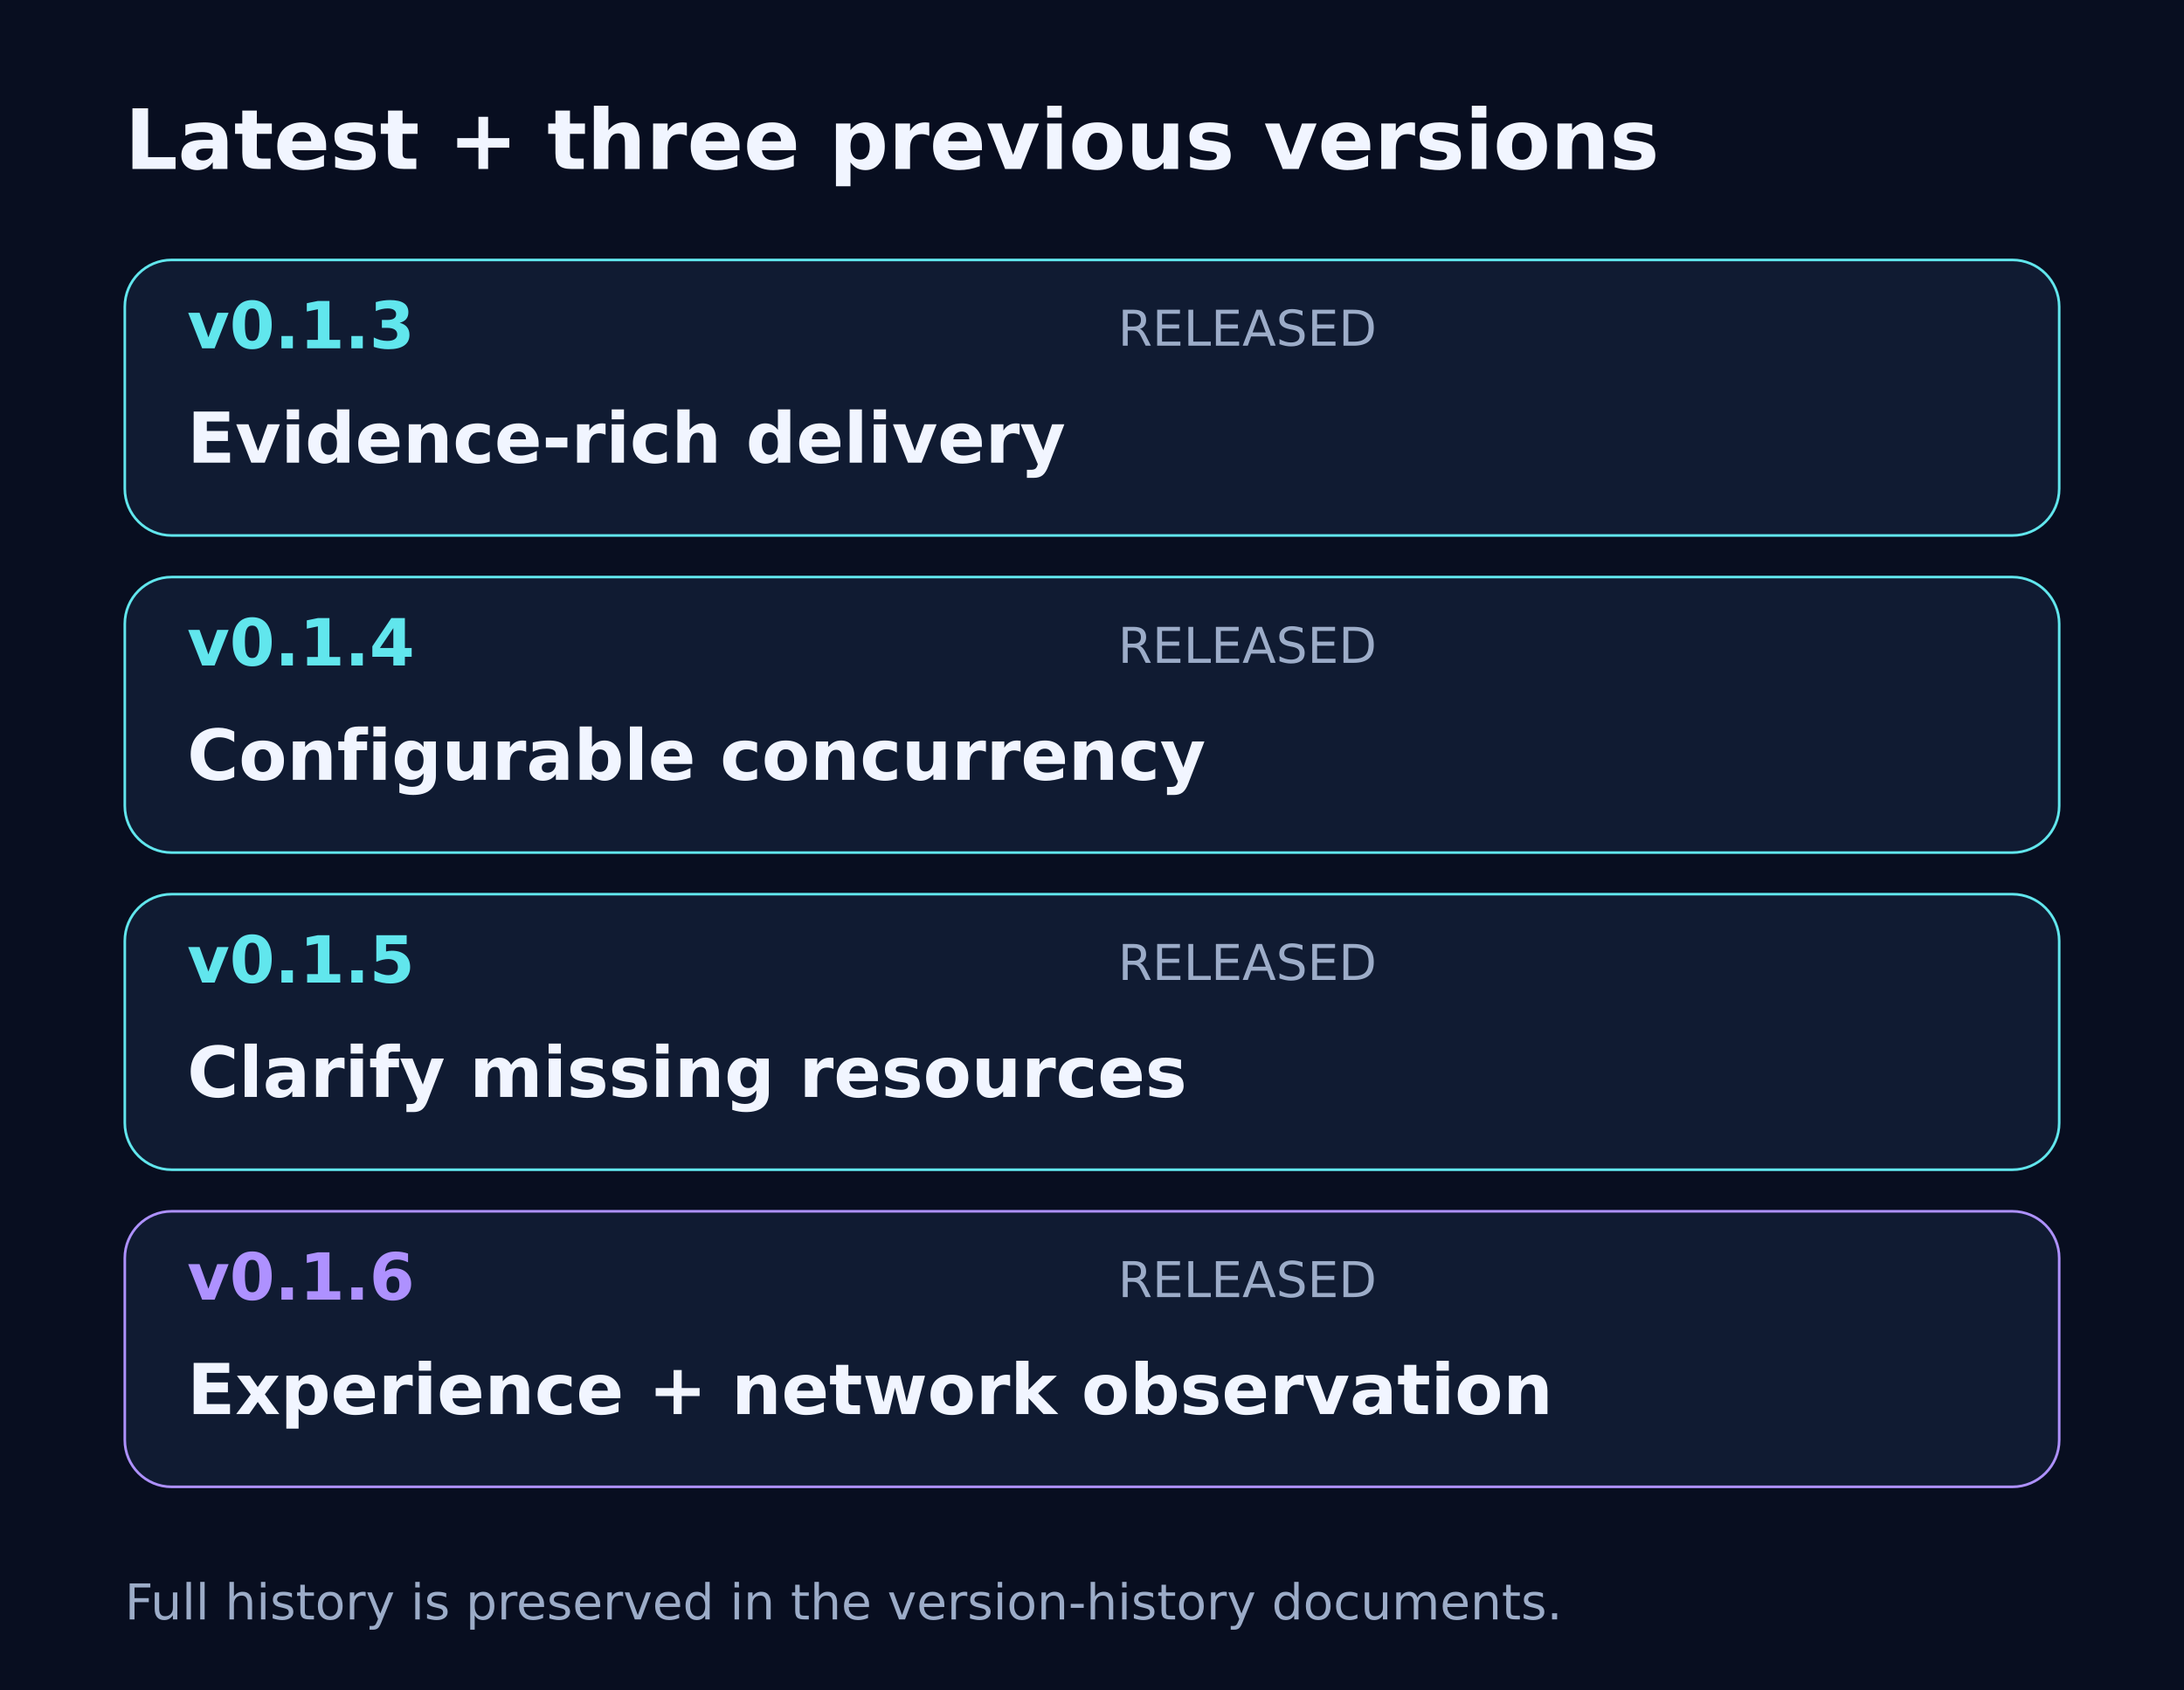
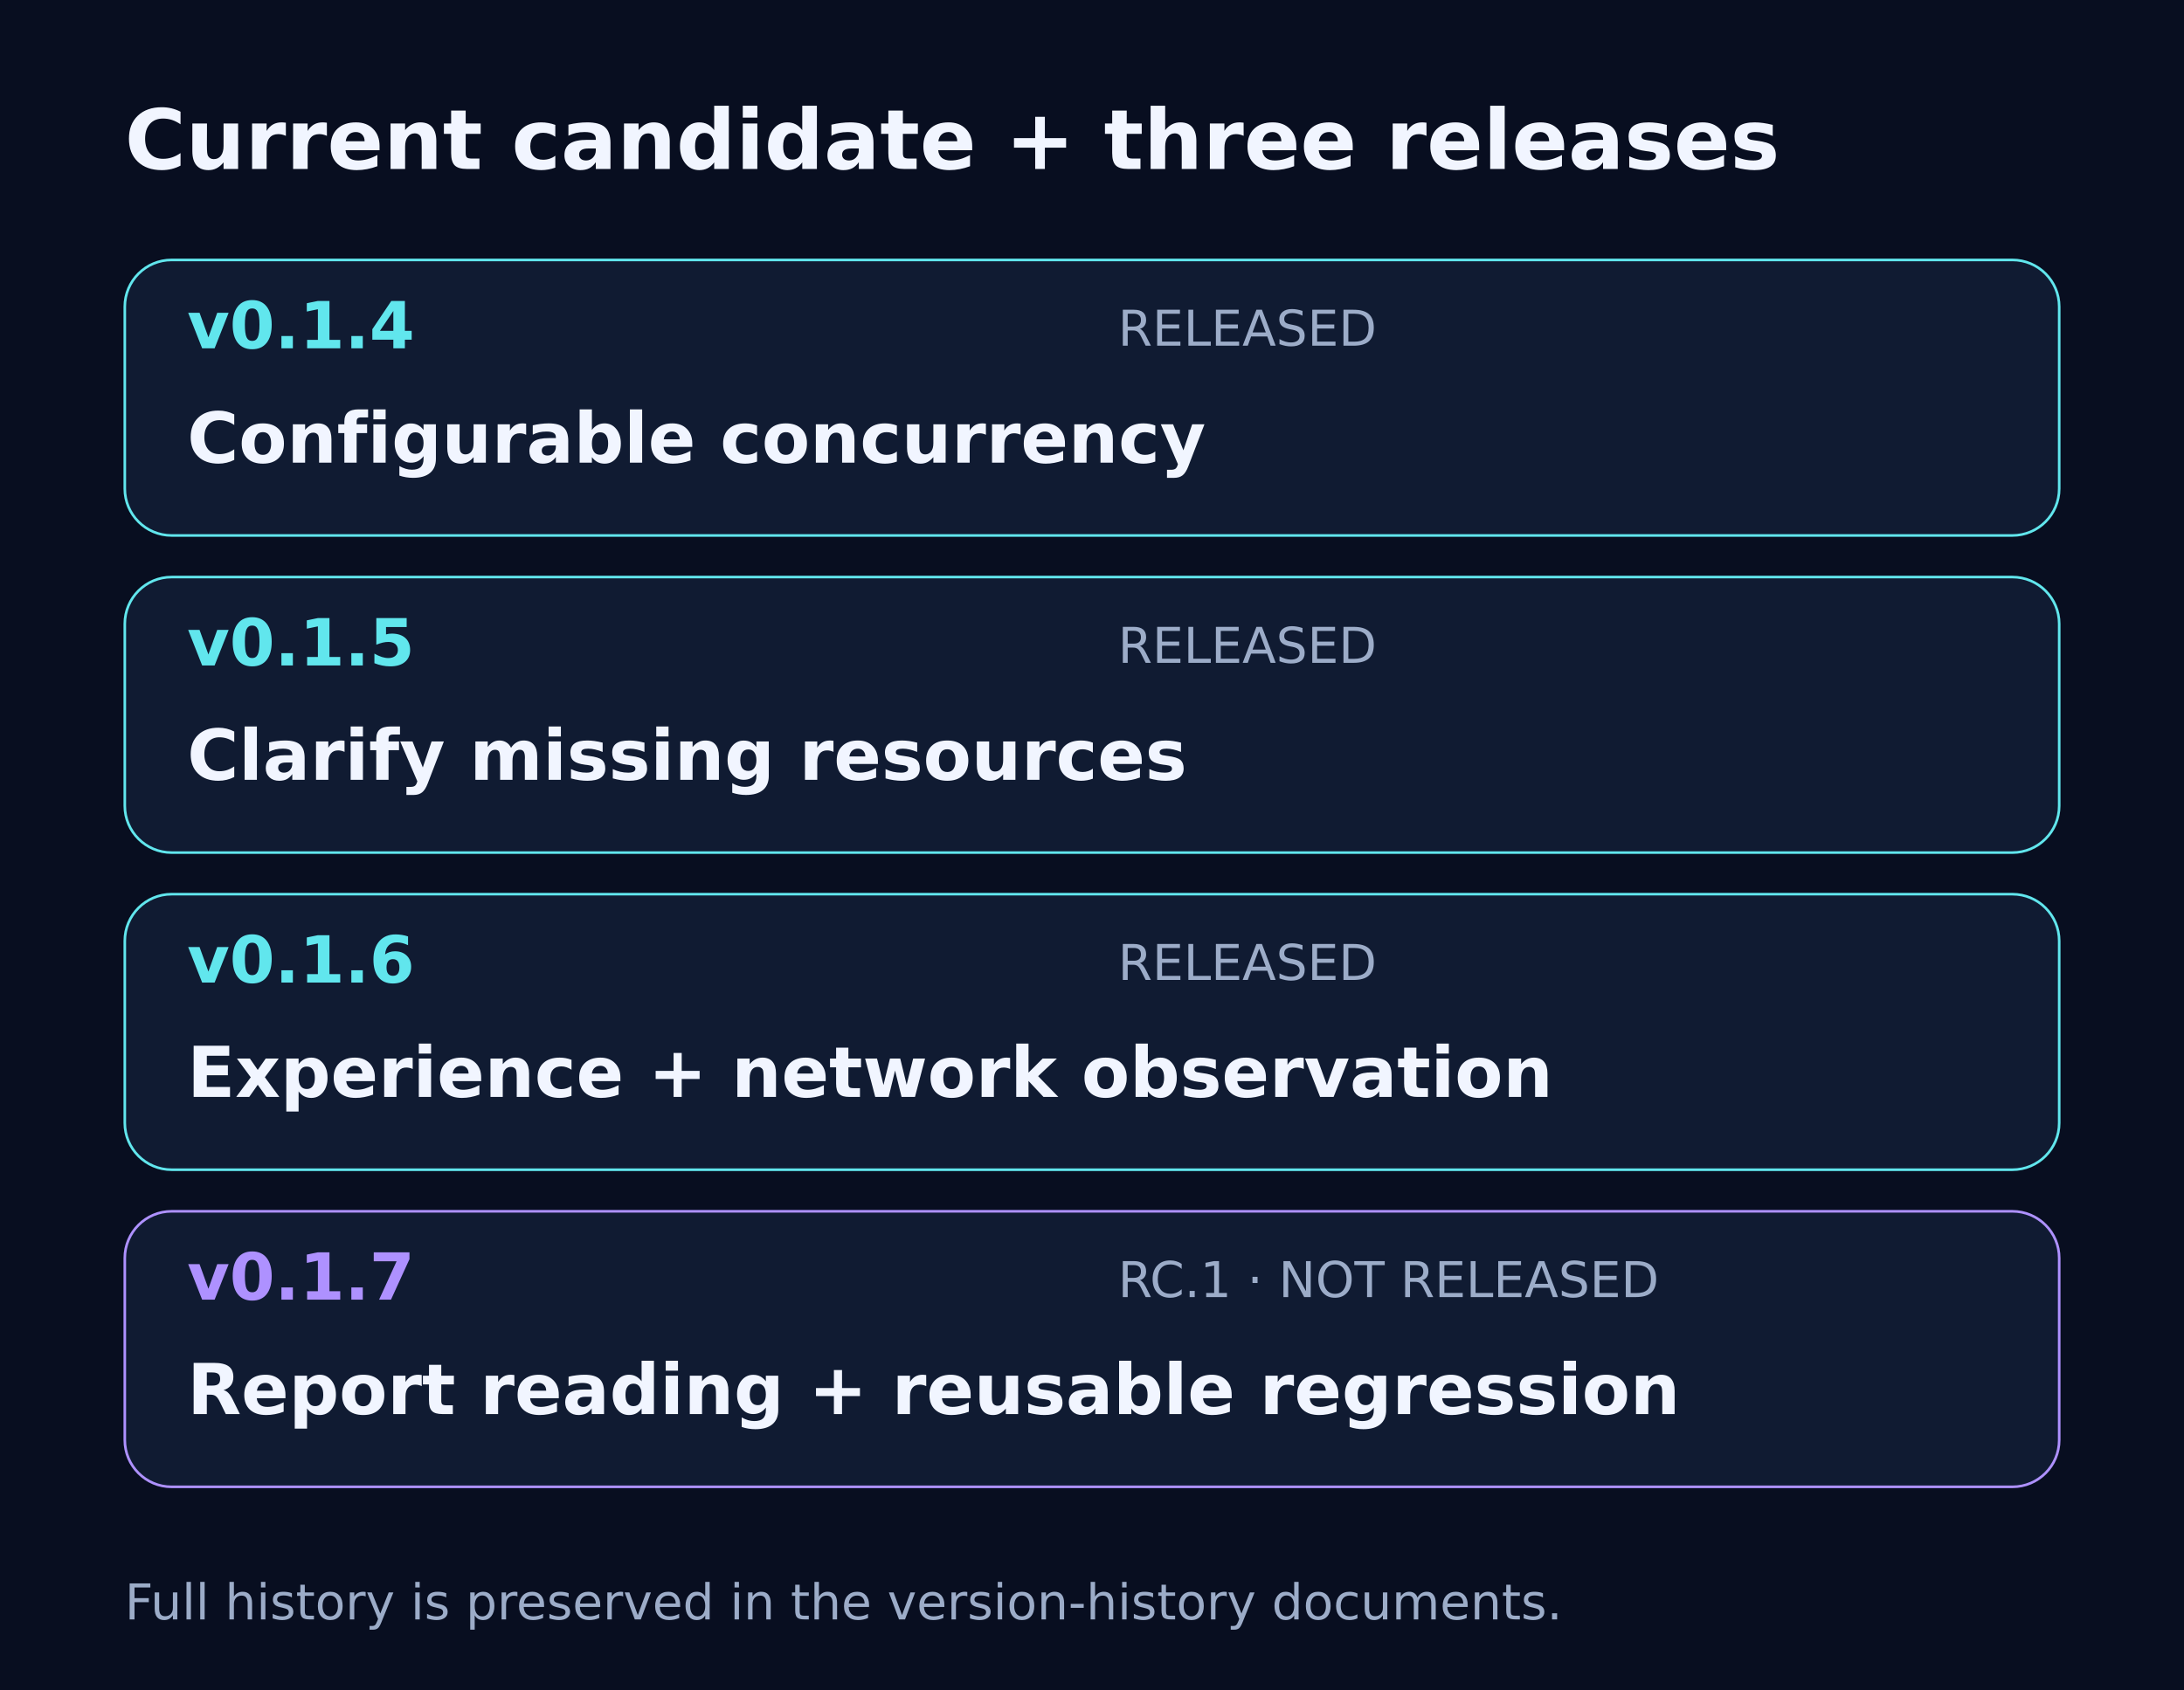
<svg xmlns="http://www.w3.org/2000/svg" width="840" height="650" viewBox="0 0 840 650" role="img" aria-label="Latest four versions — README overview">
  <defs>
    <linearGradient id="g">
      <stop stop-color="#61e6ed" />
      <stop offset="1" stop-color="#ae91ff" />
    </linearGradient>
    <marker id="arrow" markerWidth="8" markerHeight="8" refX="7" refY="4" orient="auto">
      <path d="M0,0 L8,4 L0,8" fill="#61e6ed" />
    </marker>
  </defs>
  <g font-family="DejaVu Sans, Noto Sans CJK SC, sans-serif">
    <rect x="0" y="0" width="840" height="650" rx="0" fill="#080e20" stroke="#080e20" />
    <path d="M0,2 H840" stroke="url(#g)" stroke-width="4" />
-     <text x="48" y="65" font-size="32" fill="#f1f5ff" font-weight="700">Latest + three previous versions</text>
+     <text x="48" y="65" font-size="32" fill="#f1f5ff" font-weight="700">Current candidate + three releases</text>
    <rect x="48" y="100" width="744" height="106" rx="18" fill="#101b32" stroke="#61e6ed" />
-     <text x="72" y="134" font-size="25" fill="#61e6ed" font-weight="700">v0.1.3</text>
+     <text x="72" y="134" font-size="25" fill="#61e6ed" font-weight="700">v0.1.4</text>
    <text x="430" y="133" font-size="19" fill="#9cacc8" font-weight="400">RELEASED</text>
-     <text x="72" y="178" font-size="27" fill="#f1f5ff" font-weight="700">Evidence-rich delivery</text>
+     <text x="72" y="178" font-size="27" fill="#f1f5ff" font-weight="700">Configurable concurrency</text>
    <rect x="48" y="222" width="744" height="106" rx="18" fill="#101b32" stroke="#61e6ed" />
-     <text x="72" y="256" font-size="25" fill="#61e6ed" font-weight="700">v0.1.4</text>
+     <text x="72" y="256" font-size="25" fill="#61e6ed" font-weight="700">v0.1.5</text>
    <text x="430" y="255" font-size="19" fill="#9cacc8" font-weight="400">RELEASED</text>
-     <text x="72" y="300" font-size="27" fill="#f1f5ff" font-weight="700">Configurable concurrency</text>
+     <text x="72" y="300" font-size="27" fill="#f1f5ff" font-weight="700">Clarify missing resources</text>
    <rect x="48" y="344" width="744" height="106" rx="18" fill="#101b32" stroke="#61e6ed" />
-     <text x="72" y="378" font-size="25" fill="#61e6ed" font-weight="700">v0.1.5</text>
+     <text x="72" y="378" font-size="25" fill="#61e6ed" font-weight="700">v0.1.6</text>
    <text x="430" y="377" font-size="19" fill="#9cacc8" font-weight="400">RELEASED</text>
-     <text x="72" y="422" font-size="27" fill="#f1f5ff" font-weight="700">Clarify missing resources</text>
+     <text x="72" y="422" font-size="27" fill="#f1f5ff" font-weight="700">Experience + network observation</text>
    <rect x="48" y="466" width="744" height="106" rx="18" fill="#101b32" stroke="#ae91ff" />
-     <text x="72" y="500" font-size="25" fill="#ae91ff" font-weight="700">v0.1.6</text>
-     <text x="430" y="499" font-size="19" fill="#9cacc8" font-weight="400">RELEASED</text>
-     <text x="72" y="544" font-size="27" fill="#f1f5ff" font-weight="700">Experience + network observation</text>
+     <text x="72" y="500" font-size="25" fill="#ae91ff" font-weight="700">v0.1.7</text>
+     <text x="430" y="499" font-size="19" fill="#9cacc8" font-weight="400">RC.1 · NOT RELEASED</text>
+     <text x="72" y="544" font-size="27" fill="#f1f5ff" font-weight="700">Report reading + reusable regression</text>
    <text x="48" y="623" font-size="19" fill="#9cacc8" font-weight="400">Full history is preserved in the version-history documents.</text>
  </g>
</svg>
